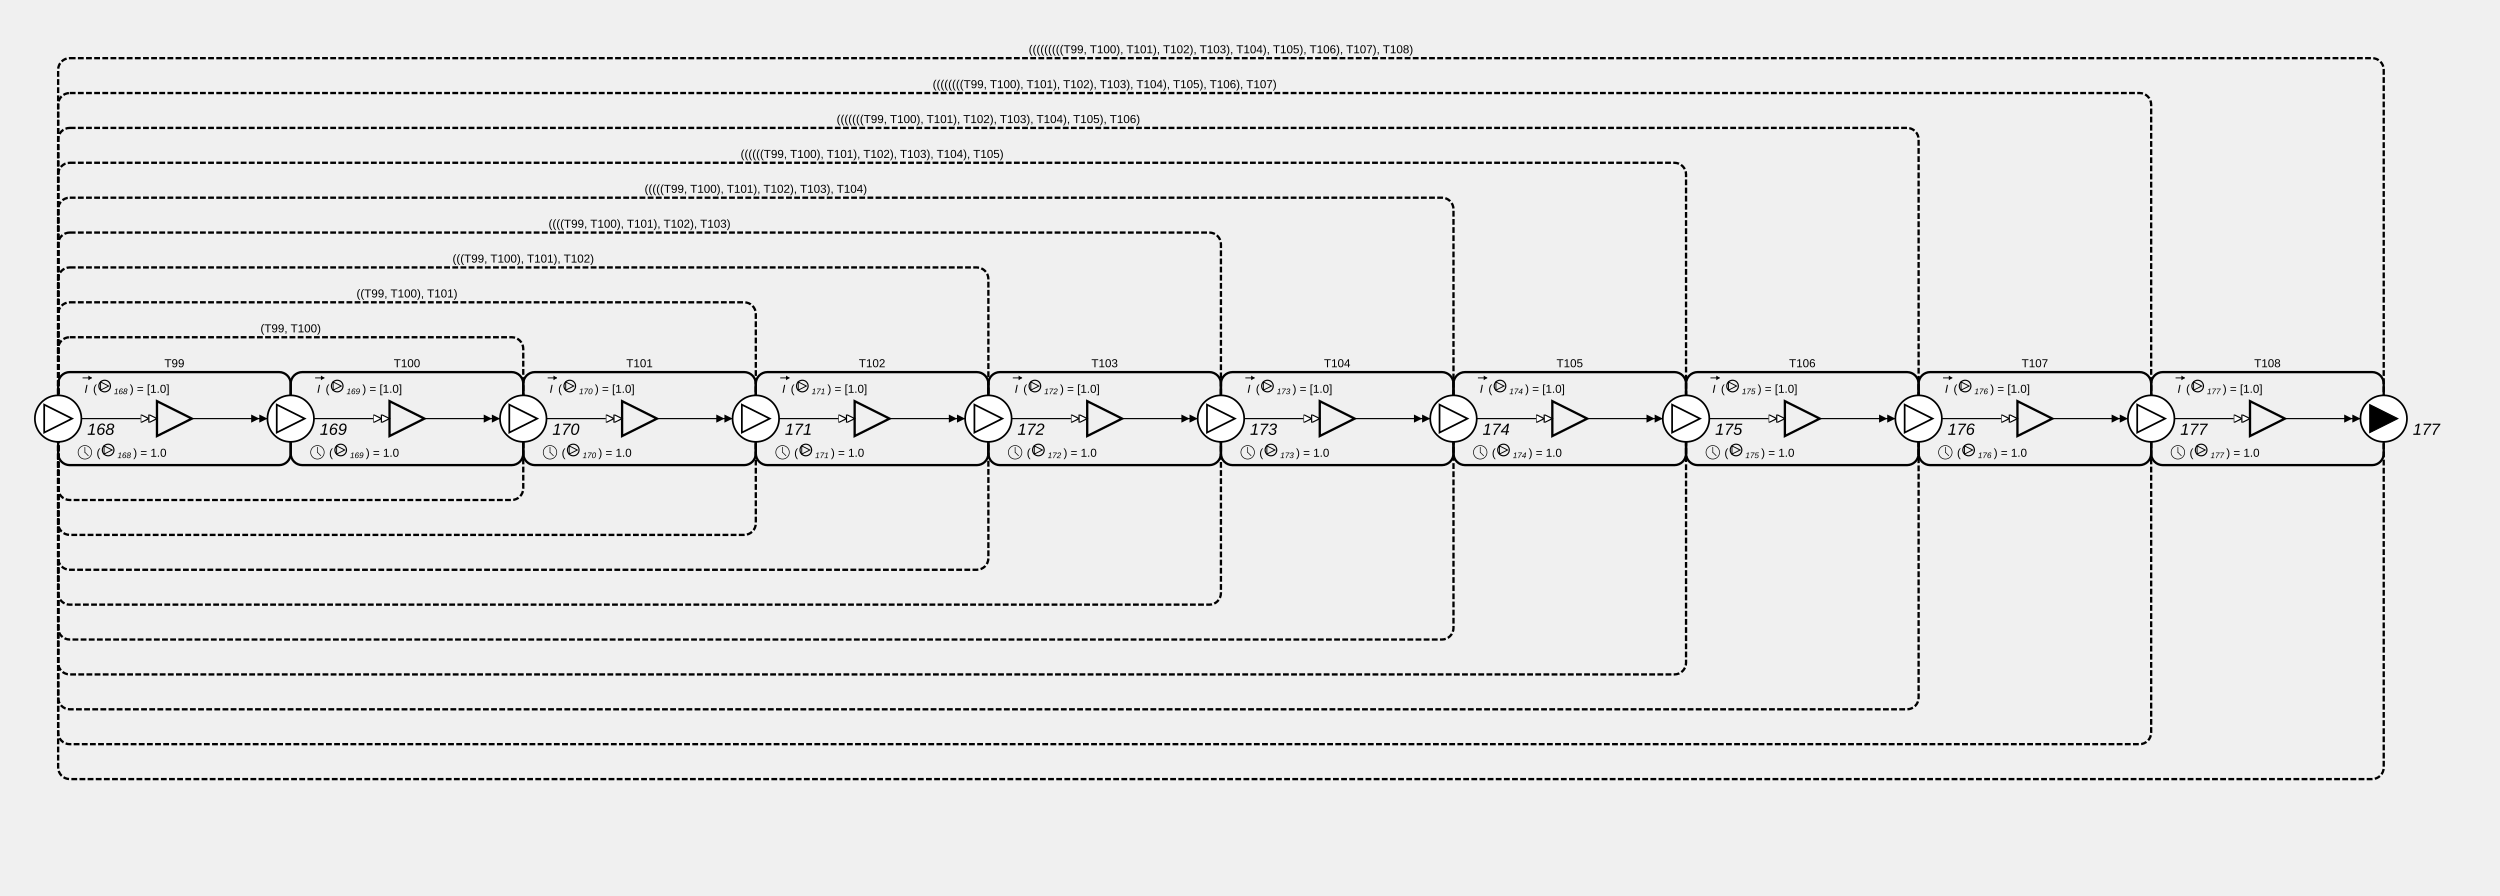
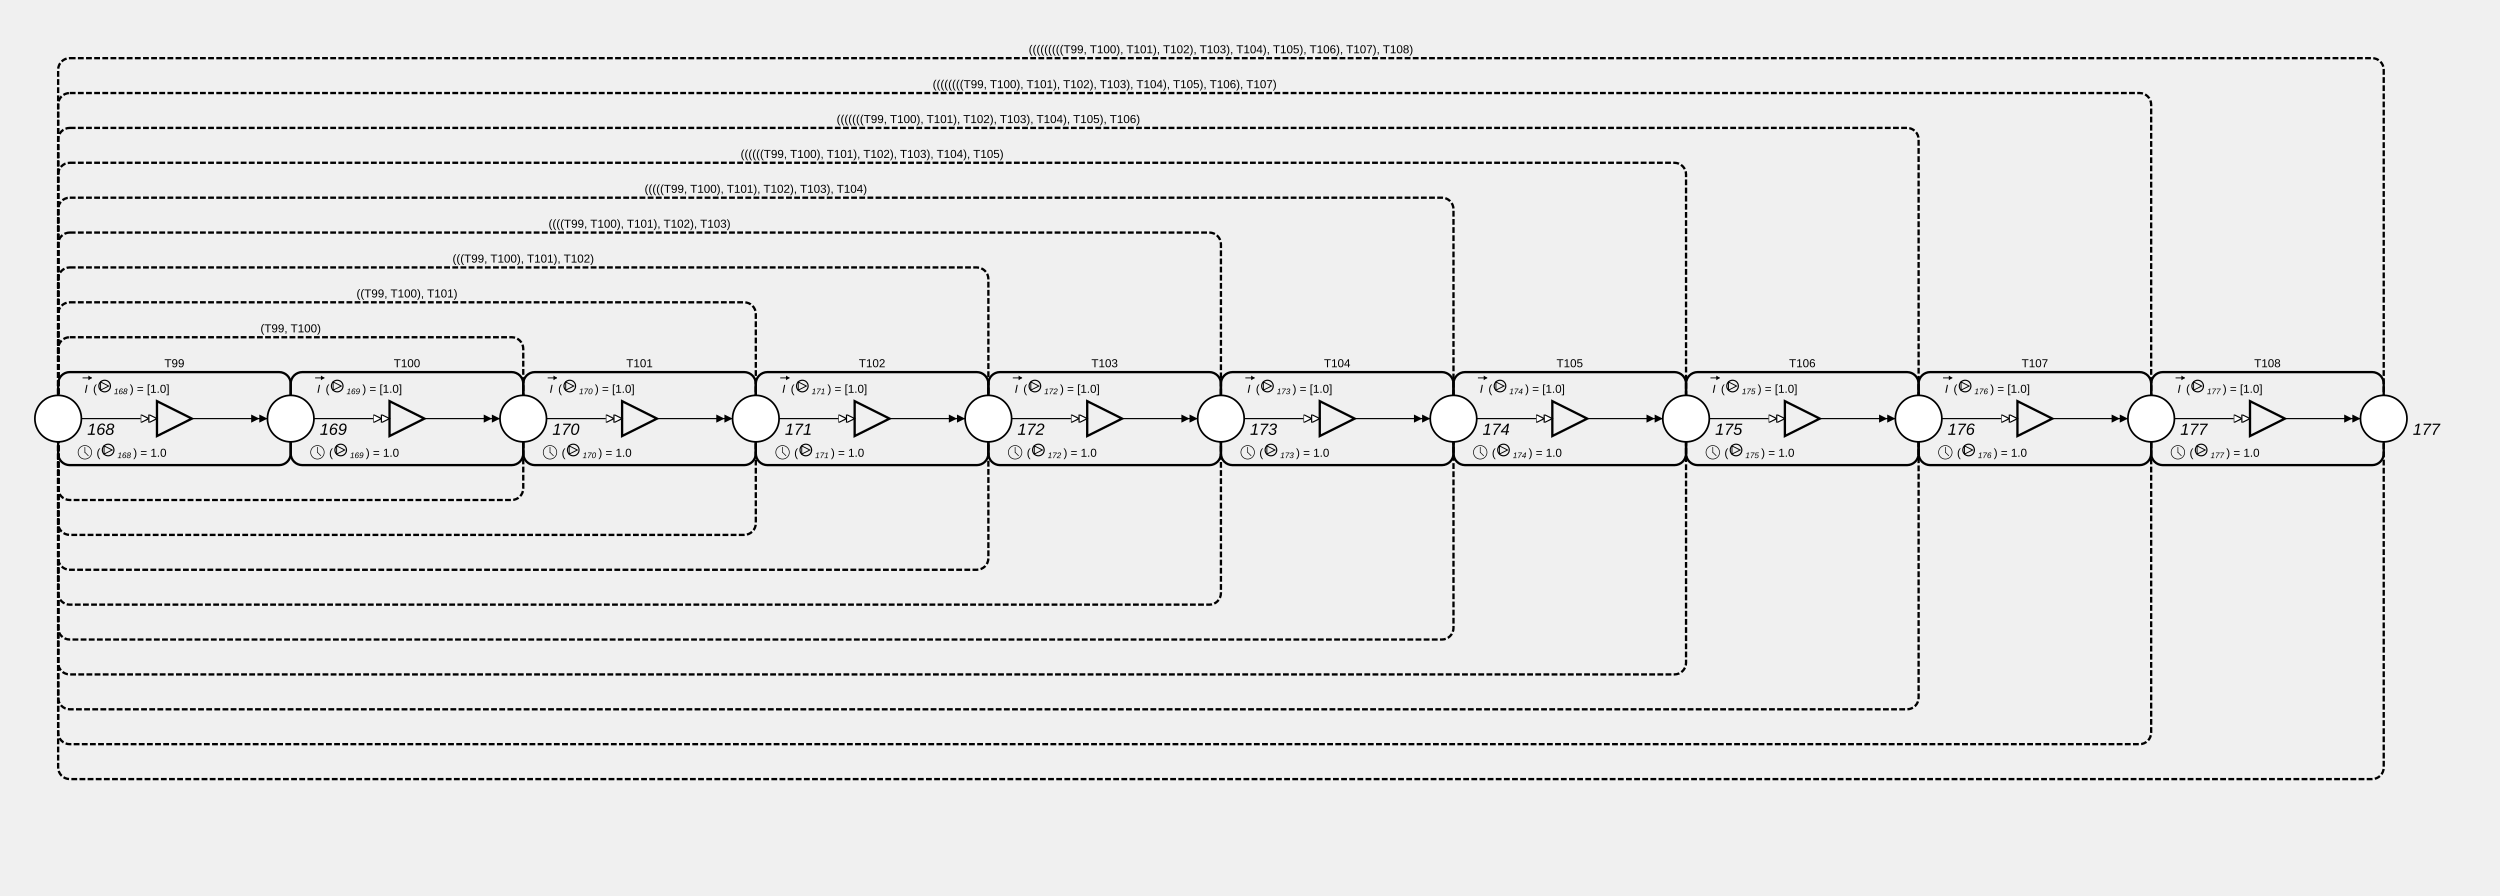
<svg xmlns="http://www.w3.org/2000/svg" width="2150" height="770" viewBox="0 0 2150 770">
  <style>
  .place { fill: white; stroke: black; stroke-width: 1.5; }
  .place.token { fill: rgba(0, 0, 0, 0.12); }
  .transition { fill: white; stroke: black; stroke-width: 1.5; }
  .region { fill: none; stroke: black; stroke-width: 2; rx: 10; }
  .arc { fill: none; stroke: black; stroke-width: 1; marker-end: url(#doubleArrowhead); }
  .arc-white { fill: none; stroke: black; stroke-width: 1; marker-end: url(#doubleArrowheadWhite); }
  .label { font-family: Arial; font-size: 12px; text-anchor: middle; dominant-baseline: middle; }
</style>
  <defs>
    <marker id="doubleArrowhead" markerWidth="15" markerHeight="7" refX="14" refY="3.5" orient="auto">
      <polygon points="0 0, 7 3.5, 0 7" fill="black" />
      <polygon points="7 0, 14 3.5, 7 7" fill="black" />
    </marker>
    <marker id="doubleArrowheadWhite" markerWidth="15" markerHeight="7" refX="14" refY="3.5" orient="auto">
      <polygon points="0 0, 7 3.5, 0 7" fill="white" stroke="black" stroke-width="1" />
      <polygon points="7 0, 14 3.5, 7 7" fill="white" stroke="black" stroke-width="1" />
    </marker>
  </defs>
  <rect x="50" y="50" width="2000" height="620.0" rx="10" style="fill: none; stroke: black; stroke-width: 2; stroke-dasharray: 5, 2;" />
  <text x="1050.0" y="43" class="label" style="font-size: 10px;">(((((((((T99, T100), T101), T102), T103), T104), T105), T106), T107), T108)</text>
  <rect x="50" y="80.0" width="1800" height="560.0" rx="10" style="fill: none; stroke: black; stroke-width: 2; stroke-dasharray: 5, 2;" />
  <text x="950.0" y="73.0" class="label" style="font-size: 10px;">((((((((T99, T100), T101), T102), T103), T104), T105), T106), T107)</text>
  <rect x="50" y="110.0" width="1600" height="500.0" rx="10" style="fill: none; stroke: black; stroke-width: 2; stroke-dasharray: 5, 2;" />
  <text x="850.0" y="103.0" class="label" style="font-size: 10px;">(((((((T99, T100), T101), T102), T103), T104), T105), T106)</text>
  <rect x="50" y="140.0" width="1400" height="440.0" rx="10" style="fill: none; stroke: black; stroke-width: 2; stroke-dasharray: 5, 2;" />
  <text x="750.0" y="133.0" class="label" style="font-size: 10px;">((((((T99, T100), T101), T102), T103), T104), T105)</text>
  <rect x="50" y="170.0" width="1200" height="380.0" rx="10" style="fill: none; stroke: black; stroke-width: 2; stroke-dasharray: 5, 2;" />
  <text x="650.0" y="163.0" class="label" style="font-size: 10px;">(((((T99, T100), T101), T102), T103), T104)</text>
  <rect x="50" y="200.0" width="1000" height="320.0" rx="10" style="fill: none; stroke: black; stroke-width: 2; stroke-dasharray: 5, 2;" />
  <text x="550.0" y="193.0" class="label" style="font-size: 10px;">((((T99, T100), T101), T102), T103)</text>
  <rect x="50" y="230.0" width="800" height="260.0" rx="10" style="fill: none; stroke: black; stroke-width: 2; stroke-dasharray: 5, 2;" />
  <text x="450.0" y="223.0" class="label" style="font-size: 10px;">(((T99, T100), T101), T102)</text>
  <rect x="50" y="260.0" width="600" height="200.0" rx="10" style="fill: none; stroke: black; stroke-width: 2; stroke-dasharray: 5, 2;" />
  <text x="350.0" y="253.0" class="label" style="font-size: 10px;">((T99, T100), T101)</text>
  <rect x="50" y="290.0" width="400" height="140.0" rx="10" style="fill: none; stroke: black; stroke-width: 2; stroke-dasharray: 5, 2;" />
  <text x="250.0" y="283.0" class="label" style="font-size: 10px;">(T99, T100)</text>
  <rect x="50" y="320.0" width="200" height="80" rx="10" style="fill: none; stroke: black; stroke-width: 2; " />
  <text x="150.0" y="313.0" class="label" style="font-size: 10px;">T99</text>
  <rect x="250" y="320.0" width="200" height="80" rx="10" style="fill: none; stroke: black; stroke-width: 2; " />
  <text x="350.0" y="313.0" class="label" style="font-size: 10px;">T100</text>
  <rect x="450" y="320.0" width="200" height="80" rx="10" style="fill: none; stroke: black; stroke-width: 2; " />
  <text x="550.0" y="313.0" class="label" style="font-size: 10px;">T101</text>
  <rect x="650" y="320.0" width="200" height="80" rx="10" style="fill: none; stroke: black; stroke-width: 2; " />
  <text x="750.0" y="313.0" class="label" style="font-size: 10px;">T102</text>
  <rect x="850" y="320.0" width="200" height="80" rx="10" style="fill: none; stroke: black; stroke-width: 2; " />
  <text x="950.0" y="313.0" class="label" style="font-size: 10px;">T103</text>
  <rect x="1050" y="320.0" width="200" height="80" rx="10" style="fill: none; stroke: black; stroke-width: 2; " />
  <text x="1150.0" y="313.0" class="label" style="font-size: 10px;">T104</text>
  <rect x="1250" y="320.0" width="200" height="80" rx="10" style="fill: none; stroke: black; stroke-width: 2; " />
  <text x="1350.0" y="313.0" class="label" style="font-size: 10px;">T105</text>
  <rect x="1450" y="320.0" width="200" height="80" rx="10" style="fill: none; stroke: black; stroke-width: 2; " />
  <text x="1550.0" y="313.0" class="label" style="font-size: 10px;">T106</text>
  <rect x="1650" y="320.0" width="200" height="80" rx="10" style="fill: none; stroke: black; stroke-width: 2; " />
  <text x="1750.0" y="313.0" class="label" style="font-size: 10px;">T107</text>
  <rect x="1850" y="320.0" width="200" height="80" rx="10" style="fill: none; stroke: black; stroke-width: 2; " />
  <text x="1950.0" y="313.0" class="label" style="font-size: 10px;">T108</text>
+   <path d="M670.0,360.0 L735.0,360.0" class="arc-white" />
+   <path d="M765.0,360.0 L830.0,360.0" class="arc" />
+   <path d="M1965.0,360.0 L2030.0,360.0" class="arc" />
+   <path d="M270.0,360.0 L335.0,360.0" class="arc-white" />
+   <path d="M470.0,360.0 L535.0,360.0" class="arc-white" />
+   <path d="M965.0,360.0 L1030.0,360.0" class="arc" />
+   <path d="M870.0,360.0 L935.0,360.0" class="arc-white" />
+   <path d="M1870.0,360.0 L1935.0,360.0" class="arc-white" />
+   <path d="M1365.0,360.0 L1430.0,360.0" class="arc" />
  <path d="M165.0,360.0 L230.0,360.0" class="arc" />
+   <path d="M1670.0,360.0 L1735.0,360.0" class="arc-white" />
+   <path d="M1565.0,360.0 L1630.0,360.0" class="arc" />
+   <path d="M565.0,360.0 L630.0,360.0" class="arc" />
+   <path d="M1470.0,360.0 L1535.0,360.0" class="arc-white" />
+   <path d="M1270.0,360.0 L1335.0,360.0" class="arc-white" />
+   <path d="M365.0,360.0 L430.0,360.0" class="arc" />
+   <path d="M1165.0,360.0 L1230.0,360.0" class="arc" />
+   <path d="M1765.0,360.0 L1830.0,360.0" class="arc" />
+   <path d="M1070.0,360.0 L1135.0,360.0" class="arc-white" />
  <path d="M70.0,360.0 L135.0,360.0" class="arc-white" />
-   <path d="M765.0,360.0 L830.0,360.0" class="arc" />
-   <path d="M1070.0,360.0 L1135.0,360.0" class="arc-white" />
-   <path d="M1765.0,360.0 L1830.0,360.0" class="arc" />
-   <path d="M670.0,360.0 L735.0,360.0" class="arc-white" />
-   <path d="M1270.0,360.0 L1335.0,360.0" class="arc-white" />
-   <path d="M270.0,360.0 L335.0,360.0" class="arc-white" />
-   <path d="M1365.0,360.0 L1430.0,360.0" class="arc" />
-   <path d="M965.0,360.0 L1030.0,360.0" class="arc" />
-   <path d="M1470.0,360.0 L1535.0,360.0" class="arc-white" />
-   <path d="M870.0,360.0 L935.0,360.0" class="arc-white" />
-   <path d="M1670.0,360.0 L1735.0,360.0" class="arc-white" />
-   <path d="M565.0,360.0 L630.0,360.0" class="arc" />
-   <path d="M365.0,360.0 L430.0,360.0" class="arc" />
-   <path d="M470.0,360.0 L535.0,360.0" class="arc-white" />
-   <path d="M1565.0,360.0 L1630.0,360.0" class="arc" />
-   <path d="M1870.0,360.0 L1935.0,360.0" class="arc-white" />
-   <path d="M1965.0,360.0 L2030.0,360.0" class="arc" />
-   <path d="M1165.0,360.0 L1230.0,360.0" class="arc" />
-   <circle cx="1050" cy="360.0" r="20" class="place" />
-   <polygon points="1038,348.0 1062,360.0 1038,372.0" style="fill: none; stroke: black; stroke-width: 1.5" />
-   <text x="1075" y="370.0" class="label" style="font-style: italic; font-size: 14px; text-anchor: start;">173</text>
-   <circle cx="2050" cy="360.0" r="20" class="place" />
-   <polygon points="2038,348.0 2062,360.0 2038,372.0" style="fill: black; stroke: black" />
-   <text x="2075" y="370.0" class="label" style="font-style: italic; font-size: 14px; text-anchor: start;">177</text>
+   <circle cx="650" cy="360.0" r="20" class="place" />
+   <text x="675" y="370.0" class="label" style="font-style: italic; font-size: 14px; text-anchor: start;">171</text>
+   <circle cx="450" cy="360.0" r="20" class="place" />
+   <text x="475" y="370.0" class="label" style="font-style: italic; font-size: 14px; text-anchor: start;">170</text>
+   <circle cx="1650" cy="360.0" r="20" class="place" />
+   <text x="1675" y="370.0" class="label" style="font-style: italic; font-size: 14px; text-anchor: start;">176</text>
+   <circle cx="50" cy="360.0" r="20" class="place" />
+   <text x="75" y="370.0" class="label" style="font-style: italic; font-size: 14px; text-anchor: start;">168</text>
  <circle cx="850" cy="360.0" r="20" class="place" />
-   <polygon points="838,348.0 862,360.0 838,372.0" style="fill: none; stroke: black; stroke-width: 1.5" />
  <text x="875" y="370.0" class="label" style="font-style: italic; font-size: 14px; text-anchor: start;">172</text>
  <circle cx="250" cy="360.0" r="20" class="place" />
-   <polygon points="238,348.0 262,360.0 238,372.0" style="fill: none; stroke: black; stroke-width: 1.5" />
  <text x="275" y="370.0" class="label" style="font-style: italic; font-size: 14px; text-anchor: start;">169</text>
-   <circle cx="650" cy="360.0" r="20" class="place" />
-   <polygon points="638,348.0 662,360.0 638,372.0" style="fill: none; stroke: black; stroke-width: 1.5" />
-   <text x="675" y="370.0" class="label" style="font-style: italic; font-size: 14px; text-anchor: start;">171</text>
  <circle cx="1450" cy="360.0" r="20" class="place" />
-   <polygon points="1438,348.0 1462,360.0 1438,372.0" style="fill: none; stroke: black; stroke-width: 1.5" />
  <text x="1475" y="370.0" class="label" style="font-style: italic; font-size: 14px; text-anchor: start;">175</text>
-   <circle cx="50" cy="360.0" r="20" class="place" />
-   <polygon points="38,348.0 62,360.0 38,372.0" style="fill: none; stroke: black; stroke-width: 1.5" />
-   <text x="75" y="370.0" class="label" style="font-style: italic; font-size: 14px; text-anchor: start;">168</text>
+   <circle cx="2050" cy="360.0" r="20" class="place" />
+   <text x="2075" y="370.0" class="label" style="font-style: italic; font-size: 14px; text-anchor: start;">177</text>
+   <circle cx="1050" cy="360.0" r="20" class="place" />
+   <text x="1075" y="370.0" class="label" style="font-style: italic; font-size: 14px; text-anchor: start;">173</text>
+   <circle cx="1850" cy="360.0" r="20" class="place" />
+   <text x="1875" y="370.0" class="label" style="font-style: italic; font-size: 14px; text-anchor: start;">177</text>
  <circle cx="1250" cy="360.0" r="20" class="place" />
-   <polygon points="1238,348.0 1262,360.0 1238,372.0" style="fill: none; stroke: black; stroke-width: 1.5" />
  <text x="1275" y="370.0" class="label" style="font-style: italic; font-size: 14px; text-anchor: start;">174</text>
-   <circle cx="450" cy="360.0" r="20" class="place" />
-   <polygon points="438,348.0 462,360.0 438,372.0" style="fill: none; stroke: black; stroke-width: 1.5" />
-   <text x="475" y="370.0" class="label" style="font-style: italic; font-size: 14px; text-anchor: start;">170</text>
-   <circle cx="1850" cy="360.0" r="20" class="place" />
-   <polygon points="1838,348.0 1862,360.0 1838,372.0" style="fill: none; stroke: black; stroke-width: 1.5" />
-   <text x="1875" y="370.0" class="label" style="font-style: italic; font-size: 14px; text-anchor: start;">177</text>
-   <circle cx="1650" cy="360.0" r="20" class="place" />
-   <polygon points="1638,348.0 1662,360.0 1638,372.0" style="fill: none; stroke: black; stroke-width: 1.5" />
-   <text x="1675" y="370.0" class="label" style="font-style: italic; font-size: 14px; text-anchor: start;">176</text>
+   <polygon points="535.0,345.0 565.0,360.0 535.0,375.0" style="fill: none; stroke: black; stroke-width: 2" />
+   <text x="474.0" y="335.0" class="label" style="font-size: 10px; font-style: italic">I</text>
+   <line x1="471.0" y1="325.0" x2="479.0" y2="325.0" style="stroke: black; stroke-width: 0.8" />
+   <polygon points="479.0,325.0 476.0,323.0 476.0,327.0" style="fill: black" />
+   <text x="480.0" y="335.0" class="label" style="font-size: 10px; text-anchor: start;">(</text>
+   <circle cx="490.0" cy="332.0" r="5" style="fill: none; stroke: black; stroke-width: 1" />
+   <polygon points="486.5,328.5 493.5,332.0 486.5,335.5" style="fill: none; stroke: black; stroke-width: 0.8" />
+   <text x="498.0" y="337.0" class="label" style="font-size: 7px; font-style: italic; text-anchor: start;">170</text>
+   <text x="511.6" y="335.0" class="label" style="font-size: 10px; text-anchor: start;">) = [1.0]</text>
+   <svg x="465.0" y="381.0" width="16" height="16" viewBox="-0.55 -0.55 1.1 1.1" fill="none" stroke="currentColor" stroke-width="0.04" stroke-linecap="round" stroke-linejoin="round" style="color:black">
+     <circle cx="0" cy="0" r="0.4" />
+     <line x1="0" y1="0" x2="0" y2="-0.3" />
+     <line x1="0" y1="0" x2="0.2" y2="0.2" />
+   </svg>
+   <text x="483.0" y="390.0" class="label" style="font-size: 10px; text-anchor: start;">(</text>
+   <circle cx="493.0" cy="387.0" r="5" style="fill: none; stroke: black; stroke-width: 1" />
+   <polygon points="489.5,383.5 496.5,387.0 489.5,390.5" style="fill: none; stroke: black; stroke-width: 0.8" />
+   <text x="501.0" y="392.0" class="label" style="font-size: 7px; font-style: italic; text-anchor: start;">170</text>
+   <text x="514.6" y="390.0" class="label" style="font-size: 10px; text-anchor: start;">) = 1.0</text>
+   <polygon points="935.0,345.0 965.0,360.0 935.0,375.0" style="fill: none; stroke: black; stroke-width: 2" />
+   <text x="874.0" y="335.0" class="label" style="font-size: 10px; font-style: italic">I</text>
+   <line x1="871.0" y1="325.0" x2="879.0" y2="325.0" style="stroke: black; stroke-width: 0.8" />
+   <polygon points="879.0,325.0 876.0,323.0 876.0,327.0" style="fill: black" />
+   <text x="880.0" y="335.0" class="label" style="font-size: 10px; text-anchor: start;">(</text>
+   <circle cx="890.0" cy="332.0" r="5" style="fill: none; stroke: black; stroke-width: 1" />
+   <polygon points="886.5,328.5 893.5,332.0 886.5,335.5" style="fill: none; stroke: black; stroke-width: 0.8" />
+   <text x="898.0" y="337.0" class="label" style="font-size: 7px; font-style: italic; text-anchor: start;">172</text>
+   <text x="911.6" y="335.0" class="label" style="font-size: 10px; text-anchor: start;">) = [1.0]</text>
+   <svg x="865.0" y="381.0" width="16" height="16" viewBox="-0.55 -0.55 1.1 1.1" fill="none" stroke="currentColor" stroke-width="0.04" stroke-linecap="round" stroke-linejoin="round" style="color:black">
+     <circle cx="0" cy="0" r="0.4" />
+     <line x1="0" y1="0" x2="0" y2="-0.3" />
+     <line x1="0" y1="0" x2="0.2" y2="0.2" />
+   </svg>
+   <text x="883.0" y="390.0" class="label" style="font-size: 10px; text-anchor: start;">(</text>
+   <circle cx="893.0" cy="387.0" r="5" style="fill: none; stroke: black; stroke-width: 1" />
+   <polygon points="889.5,383.5 896.5,387.0 889.5,390.5" style="fill: none; stroke: black; stroke-width: 0.8" />
+   <text x="901.0" y="392.0" class="label" style="font-size: 7px; font-style: italic; text-anchor: start;">172</text>
+   <text x="914.6" y="390.0" class="label" style="font-size: 10px; text-anchor: start;">) = 1.0</text>
+   <polygon points="1535.0,345.0 1565.0,360.0 1535.0,375.0" style="fill: none; stroke: black; stroke-width: 2" />
+   <text x="1474.0" y="335.0" class="label" style="font-size: 10px; font-style: italic">I</text>
+   <line x1="1471.0" y1="325.0" x2="1479.0" y2="325.0" style="stroke: black; stroke-width: 0.8" />
+   <polygon points="1479.0,325.0 1476.0,323.0 1476.0,327.0" style="fill: black" />
+   <text x="1480.0" y="335.0" class="label" style="font-size: 10px; text-anchor: start;">(</text>
+   <circle cx="1490.0" cy="332.0" r="5" style="fill: none; stroke: black; stroke-width: 1" />
+   <polygon points="1486.5,328.5 1493.5,332.0 1486.5,335.5" style="fill: none; stroke: black; stroke-width: 0.8" />
+   <text x="1498.0" y="337.0" class="label" style="font-size: 7px; font-style: italic; text-anchor: start;">175</text>
+   <text x="1511.6" y="335.0" class="label" style="font-size: 10px; text-anchor: start;">) = [1.0]</text>
+   <svg x="1465.0" y="381.0" width="16" height="16" viewBox="-0.55 -0.55 1.1 1.1" fill="none" stroke="currentColor" stroke-width="0.04" stroke-linecap="round" stroke-linejoin="round" style="color:black">
+     <circle cx="0" cy="0" r="0.4" />
+     <line x1="0" y1="0" x2="0" y2="-0.3" />
+     <line x1="0" y1="0" x2="0.2" y2="0.2" />
+   </svg>
+   <text x="1483.0" y="390.0" class="label" style="font-size: 10px; text-anchor: start;">(</text>
+   <circle cx="1493.0" cy="387.0" r="5" style="fill: none; stroke: black; stroke-width: 1" />
+   <polygon points="1489.5,383.5 1496.5,387.0 1489.5,390.5" style="fill: none; stroke: black; stroke-width: 0.8" />
+   <text x="1501.0" y="392.0" class="label" style="font-size: 7px; font-style: italic; text-anchor: start;">175</text>
+   <text x="1514.6" y="390.0" class="label" style="font-size: 10px; text-anchor: start;">) = 1.0</text>
+   <polygon points="1135.0,345.0 1165.0,360.0 1135.0,375.0" style="fill: none; stroke: black; stroke-width: 2" />
+   <text x="1074.0" y="335.0" class="label" style="font-size: 10px; font-style: italic">I</text>
+   <line x1="1071.0" y1="325.0" x2="1079.0" y2="325.0" style="stroke: black; stroke-width: 0.8" />
+   <polygon points="1079.0,325.0 1076.0,323.0 1076.0,327.0" style="fill: black" />
+   <text x="1080.0" y="335.0" class="label" style="font-size: 10px; text-anchor: start;">(</text>
+   <circle cx="1090.0" cy="332.0" r="5" style="fill: none; stroke: black; stroke-width: 1" />
+   <polygon points="1086.5,328.5 1093.5,332.0 1086.5,335.5" style="fill: none; stroke: black; stroke-width: 0.8" />
+   <text x="1098.0" y="337.0" class="label" style="font-size: 7px; font-style: italic; text-anchor: start;">173</text>
+   <text x="1111.6" y="335.0" class="label" style="font-size: 10px; text-anchor: start;">) = [1.0]</text>
+   <svg x="1065.0" y="381.0" width="16" height="16" viewBox="-0.55 -0.55 1.1 1.1" fill="none" stroke="currentColor" stroke-width="0.04" stroke-linecap="round" stroke-linejoin="round" style="color:black">
+     <circle cx="0" cy="0" r="0.4" />
+     <line x1="0" y1="0" x2="0" y2="-0.3" />
+     <line x1="0" y1="0" x2="0.2" y2="0.2" />
+   </svg>
+   <text x="1083.0" y="390.0" class="label" style="font-size: 10px; text-anchor: start;">(</text>
+   <circle cx="1093.0" cy="387.0" r="5" style="fill: none; stroke: black; stroke-width: 1" />
+   <polygon points="1089.5,383.5 1096.5,387.0 1089.5,390.5" style="fill: none; stroke: black; stroke-width: 0.8" />
+   <text x="1101.0" y="392.0" class="label" style="font-size: 7px; font-style: italic; text-anchor: start;">173</text>
+   <text x="1114.6" y="390.0" class="label" style="font-size: 10px; text-anchor: start;">) = 1.0</text>
+   <polygon points="1735.0,345.0 1765.0,360.0 1735.0,375.0" style="fill: none; stroke: black; stroke-width: 2" />
+   <text x="1674.0" y="335.0" class="label" style="font-size: 10px; font-style: italic">I</text>
+   <line x1="1671.0" y1="325.0" x2="1679.0" y2="325.0" style="stroke: black; stroke-width: 0.8" />
+   <polygon points="1679.0,325.0 1676.0,323.0 1676.0,327.0" style="fill: black" />
+   <text x="1680.0" y="335.0" class="label" style="font-size: 10px; text-anchor: start;">(</text>
+   <circle cx="1690.0" cy="332.0" r="5" style="fill: none; stroke: black; stroke-width: 1" />
+   <polygon points="1686.5,328.5 1693.5,332.0 1686.5,335.5" style="fill: none; stroke: black; stroke-width: 0.8" />
+   <text x="1698.0" y="337.0" class="label" style="font-size: 7px; font-style: italic; text-anchor: start;">176</text>
+   <text x="1711.6" y="335.0" class="label" style="font-size: 10px; text-anchor: start;">) = [1.0]</text>
+   <svg x="1665.0" y="381.0" width="16" height="16" viewBox="-0.55 -0.55 1.1 1.1" fill="none" stroke="currentColor" stroke-width="0.04" stroke-linecap="round" stroke-linejoin="round" style="color:black">
+     <circle cx="0" cy="0" r="0.4" />
+     <line x1="0" y1="0" x2="0" y2="-0.3" />
+     <line x1="0" y1="0" x2="0.2" y2="0.2" />
+   </svg>
+   <text x="1683.0" y="390.0" class="label" style="font-size: 10px; text-anchor: start;">(</text>
+   <circle cx="1693.0" cy="387.0" r="5" style="fill: none; stroke: black; stroke-width: 1" />
+   <polygon points="1689.5,383.5 1696.5,387.0 1689.5,390.5" style="fill: none; stroke: black; stroke-width: 0.8" />
+   <text x="1701.0" y="392.0" class="label" style="font-size: 7px; font-style: italic; text-anchor: start;">176</text>
+   <text x="1714.6" y="390.0" class="label" style="font-size: 10px; text-anchor: start;">) = 1.0</text>
  <polygon points="1335.0,345.0 1365.0,360.0 1335.0,375.0" style="fill: none; stroke: black; stroke-width: 2" />
  <text x="1274.0" y="335.0" class="label" style="font-size: 10px; font-style: italic">I</text>
  <line x1="1271.0" y1="325.0" x2="1279.0" y2="325.0" style="stroke: black; stroke-width: 0.8" />
  <polygon points="1279.0,325.0 1276.0,323.0 1276.0,327.0" style="fill: black" />
  <text x="1280.0" y="335.0" class="label" style="font-size: 10px; text-anchor: start;">(</text>
  <circle cx="1290.0" cy="332.0" r="5" style="fill: none; stroke: black; stroke-width: 1" />
  <polygon points="1286.5,328.5 1293.5,332.0 1286.5,335.5" style="fill: none; stroke: black; stroke-width: 0.8" />
  <text x="1298.0" y="337.0" class="label" style="font-size: 7px; font-style: italic; text-anchor: start;">174</text>
  <text x="1311.6" y="335.0" class="label" style="font-size: 10px; text-anchor: start;">) = [1.0]</text>
  <svg x="1265.0" y="381.0" width="16" height="16" viewBox="-0.55 -0.55 1.1 1.1" fill="none" stroke="currentColor" stroke-width="0.04" stroke-linecap="round" stroke-linejoin="round" style="color:black">
    <circle cx="0" cy="0" r="0.4" />
    <line x1="0" y1="0" x2="0" y2="-0.3" />
    <line x1="0" y1="0" x2="0.2" y2="0.2" />
  </svg>
  <text x="1283.0" y="390.0" class="label" style="font-size: 10px; text-anchor: start;">(</text>
  <circle cx="1293.0" cy="387.0" r="5" style="fill: none; stroke: black; stroke-width: 1" />
  <polygon points="1289.5,383.5 1296.5,387.0 1289.5,390.5" style="fill: none; stroke: black; stroke-width: 0.8" />
  <text x="1301.0" y="392.0" class="label" style="font-size: 7px; font-style: italic; text-anchor: start;">174</text>
  <text x="1314.6" y="390.0" class="label" style="font-size: 10px; text-anchor: start;">) = 1.0</text>
-   <polygon points="1735.0,345.0 1765.0,360.0 1735.0,375.0" style="fill: none; stroke: black; stroke-width: 2" />
-   <text x="1674.0" y="335.0" class="label" style="font-size: 10px; font-style: italic">I</text>
-   <line x1="1671.0" y1="325.0" x2="1679.0" y2="325.0" style="stroke: black; stroke-width: 0.8" />
-   <polygon points="1679.0,325.0 1676.0,323.0 1676.0,327.0" style="fill: black" />
-   <text x="1680.0" y="335.0" class="label" style="font-size: 10px; text-anchor: start;">(</text>
-   <circle cx="1690.0" cy="332.0" r="5" style="fill: none; stroke: black; stroke-width: 1" />
-   <polygon points="1686.5,328.5 1693.5,332.0 1686.5,335.5" style="fill: none; stroke: black; stroke-width: 0.8" />
-   <text x="1698.0" y="337.0" class="label" style="font-size: 7px; font-style: italic; text-anchor: start;">176</text>
-   <text x="1711.6" y="335.0" class="label" style="font-size: 10px; text-anchor: start;">) = [1.0]</text>
-   <svg x="1665.0" y="381.0" width="16" height="16" viewBox="-0.55 -0.55 1.1 1.1" fill="none" stroke="currentColor" stroke-width="0.04" stroke-linecap="round" stroke-linejoin="round" style="color:black">
-     <circle cx="0" cy="0" r="0.4" />
-     <line x1="0" y1="0" x2="0" y2="-0.3" />
-     <line x1="0" y1="0" x2="0.2" y2="0.2" />
-   </svg>
-   <text x="1683.0" y="390.0" class="label" style="font-size: 10px; text-anchor: start;">(</text>
-   <circle cx="1693.0" cy="387.0" r="5" style="fill: none; stroke: black; stroke-width: 1" />
-   <polygon points="1689.5,383.5 1696.5,387.0 1689.5,390.5" style="fill: none; stroke: black; stroke-width: 0.8" />
-   <text x="1701.0" y="392.0" class="label" style="font-size: 7px; font-style: italic; text-anchor: start;">176</text>
-   <text x="1714.6" y="390.0" class="label" style="font-size: 10px; text-anchor: start;">) = 1.0</text>
  <polygon points="135.0,345.0 165.0,360.0 135.0,375.0" style="fill: none; stroke: black; stroke-width: 2" />
  <text x="74.0" y="335.0" class="label" style="font-size: 10px; font-style: italic">I</text>
  <line x1="71.0" y1="325.0" x2="79.0" y2="325.0" style="stroke: black; stroke-width: 0.8" />
  <polygon points="79.0,325.0 76.0,323.0 76.0,327.0" style="fill: black" />
  <text x="80.0" y="335.0" class="label" style="font-size: 10px; text-anchor: start;">(</text>
  <circle cx="90.0" cy="332.0" r="5" style="fill: none; stroke: black; stroke-width: 1" />
  <polygon points="86.5,328.5 93.5,332.0 86.5,335.5" style="fill: none; stroke: black; stroke-width: 0.8" />
  <text x="98.0" y="337.0" class="label" style="font-size: 7px; font-style: italic; text-anchor: start;">168</text>
  <text x="111.6" y="335.0" class="label" style="font-size: 10px; text-anchor: start;">) = [1.0]</text>
  <svg x="65.0" y="381.0" width="16" height="16" viewBox="-0.55 -0.55 1.1 1.1" fill="none" stroke="currentColor" stroke-width="0.04" stroke-linecap="round" stroke-linejoin="round" style="color:black">
    <circle cx="0" cy="0" r="0.4" />
    <line x1="0" y1="0" x2="0" y2="-0.3" />
    <line x1="0" y1="0" x2="0.2" y2="0.2" />
  </svg>
  <text x="83.0" y="390.0" class="label" style="font-size: 10px; text-anchor: start;">(</text>
  <circle cx="93.0" cy="387.0" r="5" style="fill: none; stroke: black; stroke-width: 1" />
  <polygon points="89.5,383.5 96.5,387.0 89.5,390.5" style="fill: none; stroke: black; stroke-width: 0.8" />
  <text x="101.0" y="392.0" class="label" style="font-size: 7px; font-style: italic; text-anchor: start;">168</text>
  <text x="114.6" y="390.0" class="label" style="font-size: 10px; text-anchor: start;">) = 1.0</text>
  <polygon points="735.0,345.0 765.0,360.0 735.0,375.0" style="fill: none; stroke: black; stroke-width: 2" />
  <text x="674.0" y="335.0" class="label" style="font-size: 10px; font-style: italic">I</text>
  <line x1="671.0" y1="325.0" x2="679.0" y2="325.0" style="stroke: black; stroke-width: 0.8" />
  <polygon points="679.0,325.0 676.0,323.0 676.0,327.0" style="fill: black" />
  <text x="680.0" y="335.0" class="label" style="font-size: 10px; text-anchor: start;">(</text>
  <circle cx="690.0" cy="332.0" r="5" style="fill: none; stroke: black; stroke-width: 1" />
  <polygon points="686.5,328.5 693.5,332.0 686.5,335.5" style="fill: none; stroke: black; stroke-width: 0.8" />
  <text x="698.0" y="337.0" class="label" style="font-size: 7px; font-style: italic; text-anchor: start;">171</text>
  <text x="711.6" y="335.0" class="label" style="font-size: 10px; text-anchor: start;">) = [1.0]</text>
  <svg x="665.0" y="381.0" width="16" height="16" viewBox="-0.55 -0.55 1.1 1.1" fill="none" stroke="currentColor" stroke-width="0.04" stroke-linecap="round" stroke-linejoin="round" style="color:black">
    <circle cx="0" cy="0" r="0.4" />
    <line x1="0" y1="0" x2="0" y2="-0.3" />
    <line x1="0" y1="0" x2="0.2" y2="0.2" />
  </svg>
  <text x="683.0" y="390.0" class="label" style="font-size: 10px; text-anchor: start;">(</text>
  <circle cx="693.0" cy="387.0" r="5" style="fill: none; stroke: black; stroke-width: 1" />
  <polygon points="689.5,383.5 696.5,387.0 689.5,390.5" style="fill: none; stroke: black; stroke-width: 0.8" />
  <text x="701.0" y="392.0" class="label" style="font-size: 7px; font-style: italic; text-anchor: start;">171</text>
  <text x="714.6" y="390.0" class="label" style="font-size: 10px; text-anchor: start;">) = 1.0</text>
-   <polygon points="1135.0,345.0 1165.0,360.0 1135.0,375.0" style="fill: none; stroke: black; stroke-width: 2" />
-   <text x="1074.0" y="335.0" class="label" style="font-size: 10px; font-style: italic">I</text>
-   <line x1="1071.0" y1="325.0" x2="1079.0" y2="325.0" style="stroke: black; stroke-width: 0.8" />
-   <polygon points="1079.0,325.0 1076.0,323.0 1076.0,327.0" style="fill: black" />
-   <text x="1080.0" y="335.0" class="label" style="font-size: 10px; text-anchor: start;">(</text>
-   <circle cx="1090.0" cy="332.0" r="5" style="fill: none; stroke: black; stroke-width: 1" />
-   <polygon points="1086.5,328.5 1093.5,332.0 1086.5,335.5" style="fill: none; stroke: black; stroke-width: 0.8" />
-   <text x="1098.0" y="337.0" class="label" style="font-size: 7px; font-style: italic; text-anchor: start;">173</text>
-   <text x="1111.6" y="335.0" class="label" style="font-size: 10px; text-anchor: start;">) = [1.0]</text>
-   <svg x="1065.0" y="381.0" width="16" height="16" viewBox="-0.55 -0.55 1.1 1.1" fill="none" stroke="currentColor" stroke-width="0.04" stroke-linecap="round" stroke-linejoin="round" style="color:black">
-     <circle cx="0" cy="0" r="0.4" />
-     <line x1="0" y1="0" x2="0" y2="-0.3" />
-     <line x1="0" y1="0" x2="0.2" y2="0.2" />
-   </svg>
-   <text x="1083.0" y="390.0" class="label" style="font-size: 10px; text-anchor: start;">(</text>
-   <circle cx="1093.0" cy="387.0" r="5" style="fill: none; stroke: black; stroke-width: 1" />
-   <polygon points="1089.5,383.5 1096.5,387.0 1089.5,390.5" style="fill: none; stroke: black; stroke-width: 0.8" />
-   <text x="1101.0" y="392.0" class="label" style="font-size: 7px; font-style: italic; text-anchor: start;">173</text>
-   <text x="1114.6" y="390.0" class="label" style="font-size: 10px; text-anchor: start;">) = 1.0</text>
-   <polygon points="1535.0,345.0 1565.0,360.0 1535.0,375.0" style="fill: none; stroke: black; stroke-width: 2" />
-   <text x="1474.0" y="335.0" class="label" style="font-size: 10px; font-style: italic">I</text>
-   <line x1="1471.0" y1="325.0" x2="1479.0" y2="325.0" style="stroke: black; stroke-width: 0.8" />
-   <polygon points="1479.0,325.0 1476.0,323.0 1476.0,327.0" style="fill: black" />
-   <text x="1480.0" y="335.0" class="label" style="font-size: 10px; text-anchor: start;">(</text>
-   <circle cx="1490.0" cy="332.0" r="5" style="fill: none; stroke: black; stroke-width: 1" />
-   <polygon points="1486.5,328.5 1493.5,332.0 1486.5,335.5" style="fill: none; stroke: black; stroke-width: 0.8" />
-   <text x="1498.0" y="337.0" class="label" style="font-size: 7px; font-style: italic; text-anchor: start;">175</text>
-   <text x="1511.6" y="335.0" class="label" style="font-size: 10px; text-anchor: start;">) = [1.0]</text>
-   <svg x="1465.0" y="381.0" width="16" height="16" viewBox="-0.55 -0.55 1.1 1.1" fill="none" stroke="currentColor" stroke-width="0.04" stroke-linecap="round" stroke-linejoin="round" style="color:black">
-     <circle cx="0" cy="0" r="0.4" />
-     <line x1="0" y1="0" x2="0" y2="-0.3" />
-     <line x1="0" y1="0" x2="0.2" y2="0.2" />
-   </svg>
-   <text x="1483.0" y="390.0" class="label" style="font-size: 10px; text-anchor: start;">(</text>
-   <circle cx="1493.0" cy="387.0" r="5" style="fill: none; stroke: black; stroke-width: 1" />
-   <polygon points="1489.5,383.5 1496.5,387.0 1489.5,390.5" style="fill: none; stroke: black; stroke-width: 0.8" />
-   <text x="1501.0" y="392.0" class="label" style="font-size: 7px; font-style: italic; text-anchor: start;">175</text>
-   <text x="1514.6" y="390.0" class="label" style="font-size: 10px; text-anchor: start;">) = 1.0</text>
  <polygon points="1935.0,345.0 1965.0,360.0 1935.0,375.0" style="fill: none; stroke: black; stroke-width: 2" />
  <text x="1874.0" y="335.0" class="label" style="font-size: 10px; font-style: italic">I</text>
  <line x1="1871.0" y1="325.0" x2="1879.0" y2="325.0" style="stroke: black; stroke-width: 0.8" />
  <polygon points="1879.0,325.0 1876.0,323.0 1876.0,327.0" style="fill: black" />
  <text x="1880.0" y="335.0" class="label" style="font-size: 10px; text-anchor: start;">(</text>
  <circle cx="1890.0" cy="332.0" r="5" style="fill: none; stroke: black; stroke-width: 1" />
  <polygon points="1886.5,328.5 1893.5,332.0 1886.5,335.5" style="fill: none; stroke: black; stroke-width: 0.8" />
  <text x="1898.0" y="337.0" class="label" style="font-size: 7px; font-style: italic; text-anchor: start;">177</text>
  <text x="1911.6" y="335.0" class="label" style="font-size: 10px; text-anchor: start;">) = [1.0]</text>
  <svg x="1865.0" y="381.0" width="16" height="16" viewBox="-0.55 -0.55 1.1 1.1" fill="none" stroke="currentColor" stroke-width="0.04" stroke-linecap="round" stroke-linejoin="round" style="color:black">
    <circle cx="0" cy="0" r="0.4" />
    <line x1="0" y1="0" x2="0" y2="-0.3" />
    <line x1="0" y1="0" x2="0.2" y2="0.2" />
  </svg>
  <text x="1883.0" y="390.0" class="label" style="font-size: 10px; text-anchor: start;">(</text>
  <circle cx="1893.0" cy="387.0" r="5" style="fill: none; stroke: black; stroke-width: 1" />
  <polygon points="1889.5,383.5 1896.5,387.0 1889.5,390.5" style="fill: none; stroke: black; stroke-width: 0.8" />
  <text x="1901.0" y="392.0" class="label" style="font-size: 7px; font-style: italic; text-anchor: start;">177</text>
  <text x="1914.6" y="390.0" class="label" style="font-size: 10px; text-anchor: start;">) = 1.0</text>
-   <polygon points="935.0,345.0 965.0,360.0 935.0,375.0" style="fill: none; stroke: black; stroke-width: 2" />
-   <text x="874.0" y="335.0" class="label" style="font-size: 10px; font-style: italic">I</text>
-   <line x1="871.0" y1="325.0" x2="879.0" y2="325.0" style="stroke: black; stroke-width: 0.8" />
-   <polygon points="879.0,325.0 876.0,323.0 876.0,327.0" style="fill: black" />
-   <text x="880.0" y="335.0" class="label" style="font-size: 10px; text-anchor: start;">(</text>
-   <circle cx="890.0" cy="332.0" r="5" style="fill: none; stroke: black; stroke-width: 1" />
-   <polygon points="886.5,328.5 893.5,332.0 886.5,335.5" style="fill: none; stroke: black; stroke-width: 0.8" />
-   <text x="898.0" y="337.0" class="label" style="font-size: 7px; font-style: italic; text-anchor: start;">172</text>
-   <text x="911.6" y="335.0" class="label" style="font-size: 10px; text-anchor: start;">) = [1.0]</text>
-   <svg x="865.0" y="381.0" width="16" height="16" viewBox="-0.55 -0.55 1.1 1.1" fill="none" stroke="currentColor" stroke-width="0.04" stroke-linecap="round" stroke-linejoin="round" style="color:black">
-     <circle cx="0" cy="0" r="0.4" />
-     <line x1="0" y1="0" x2="0" y2="-0.3" />
-     <line x1="0" y1="0" x2="0.2" y2="0.2" />
-   </svg>
-   <text x="883.0" y="390.0" class="label" style="font-size: 10px; text-anchor: start;">(</text>
-   <circle cx="893.0" cy="387.0" r="5" style="fill: none; stroke: black; stroke-width: 1" />
-   <polygon points="889.5,383.5 896.5,387.0 889.5,390.5" style="fill: none; stroke: black; stroke-width: 0.8" />
-   <text x="901.0" y="392.0" class="label" style="font-size: 7px; font-style: italic; text-anchor: start;">172</text>
-   <text x="914.6" y="390.0" class="label" style="font-size: 10px; text-anchor: start;">) = 1.0</text>
  <polygon points="335.0,345.0 365.0,360.0 335.0,375.0" style="fill: none; stroke: black; stroke-width: 2" />
  <text x="274.0" y="335.0" class="label" style="font-size: 10px; font-style: italic">I</text>
  <line x1="271.0" y1="325.0" x2="279.0" y2="325.0" style="stroke: black; stroke-width: 0.8" />
  <polygon points="279.0,325.0 276.0,323.0 276.0,327.0" style="fill: black" />
  <text x="280.0" y="335.0" class="label" style="font-size: 10px; text-anchor: start;">(</text>
  <circle cx="290.0" cy="332.0" r="5" style="fill: none; stroke: black; stroke-width: 1" />
  <polygon points="286.5,328.5 293.5,332.0 286.5,335.5" style="fill: none; stroke: black; stroke-width: 0.8" />
  <text x="298.0" y="337.0" class="label" style="font-size: 7px; font-style: italic; text-anchor: start;">169</text>
  <text x="311.6" y="335.0" class="label" style="font-size: 10px; text-anchor: start;">) = [1.0]</text>
  <svg x="265.0" y="381.0" width="16" height="16" viewBox="-0.55 -0.55 1.1 1.1" fill="none" stroke="currentColor" stroke-width="0.04" stroke-linecap="round" stroke-linejoin="round" style="color:black">
    <circle cx="0" cy="0" r="0.4" />
    <line x1="0" y1="0" x2="0" y2="-0.3" />
    <line x1="0" y1="0" x2="0.2" y2="0.2" />
  </svg>
  <text x="283.0" y="390.0" class="label" style="font-size: 10px; text-anchor: start;">(</text>
  <circle cx="293.0" cy="387.0" r="5" style="fill: none; stroke: black; stroke-width: 1" />
  <polygon points="289.5,383.5 296.5,387.0 289.5,390.5" style="fill: none; stroke: black; stroke-width: 0.8" />
  <text x="301.0" y="392.0" class="label" style="font-size: 7px; font-style: italic; text-anchor: start;">169</text>
  <text x="314.6" y="390.0" class="label" style="font-size: 10px; text-anchor: start;">) = 1.0</text>
-   <polygon points="535.0,345.0 565.0,360.0 535.0,375.0" style="fill: none; stroke: black; stroke-width: 2" />
-   <text x="474.0" y="335.0" class="label" style="font-size: 10px; font-style: italic">I</text>
-   <line x1="471.0" y1="325.0" x2="479.0" y2="325.0" style="stroke: black; stroke-width: 0.8" />
-   <polygon points="479.0,325.0 476.0,323.0 476.0,327.0" style="fill: black" />
-   <text x="480.0" y="335.0" class="label" style="font-size: 10px; text-anchor: start;">(</text>
-   <circle cx="490.0" cy="332.0" r="5" style="fill: none; stroke: black; stroke-width: 1" />
-   <polygon points="486.5,328.5 493.5,332.0 486.5,335.5" style="fill: none; stroke: black; stroke-width: 0.8" />
-   <text x="498.0" y="337.0" class="label" style="font-size: 7px; font-style: italic; text-anchor: start;">170</text>
-   <text x="511.6" y="335.0" class="label" style="font-size: 10px; text-anchor: start;">) = [1.0]</text>
-   <svg x="465.0" y="381.0" width="16" height="16" viewBox="-0.55 -0.55 1.1 1.1" fill="none" stroke="currentColor" stroke-width="0.04" stroke-linecap="round" stroke-linejoin="round" style="color:black">
-     <circle cx="0" cy="0" r="0.4" />
-     <line x1="0" y1="0" x2="0" y2="-0.3" />
-     <line x1="0" y1="0" x2="0.2" y2="0.2" />
-   </svg>
-   <text x="483.0" y="390.0" class="label" style="font-size: 10px; text-anchor: start;">(</text>
-   <circle cx="493.0" cy="387.0" r="5" style="fill: none; stroke: black; stroke-width: 1" />
-   <polygon points="489.5,383.5 496.5,387.0 489.5,390.5" style="fill: none; stroke: black; stroke-width: 0.8" />
-   <text x="501.0" y="392.0" class="label" style="font-size: 7px; font-style: italic; text-anchor: start;">170</text>
-   <text x="514.6" y="390.0" class="label" style="font-size: 10px; text-anchor: start;">) = 1.0</text>
</svg>
